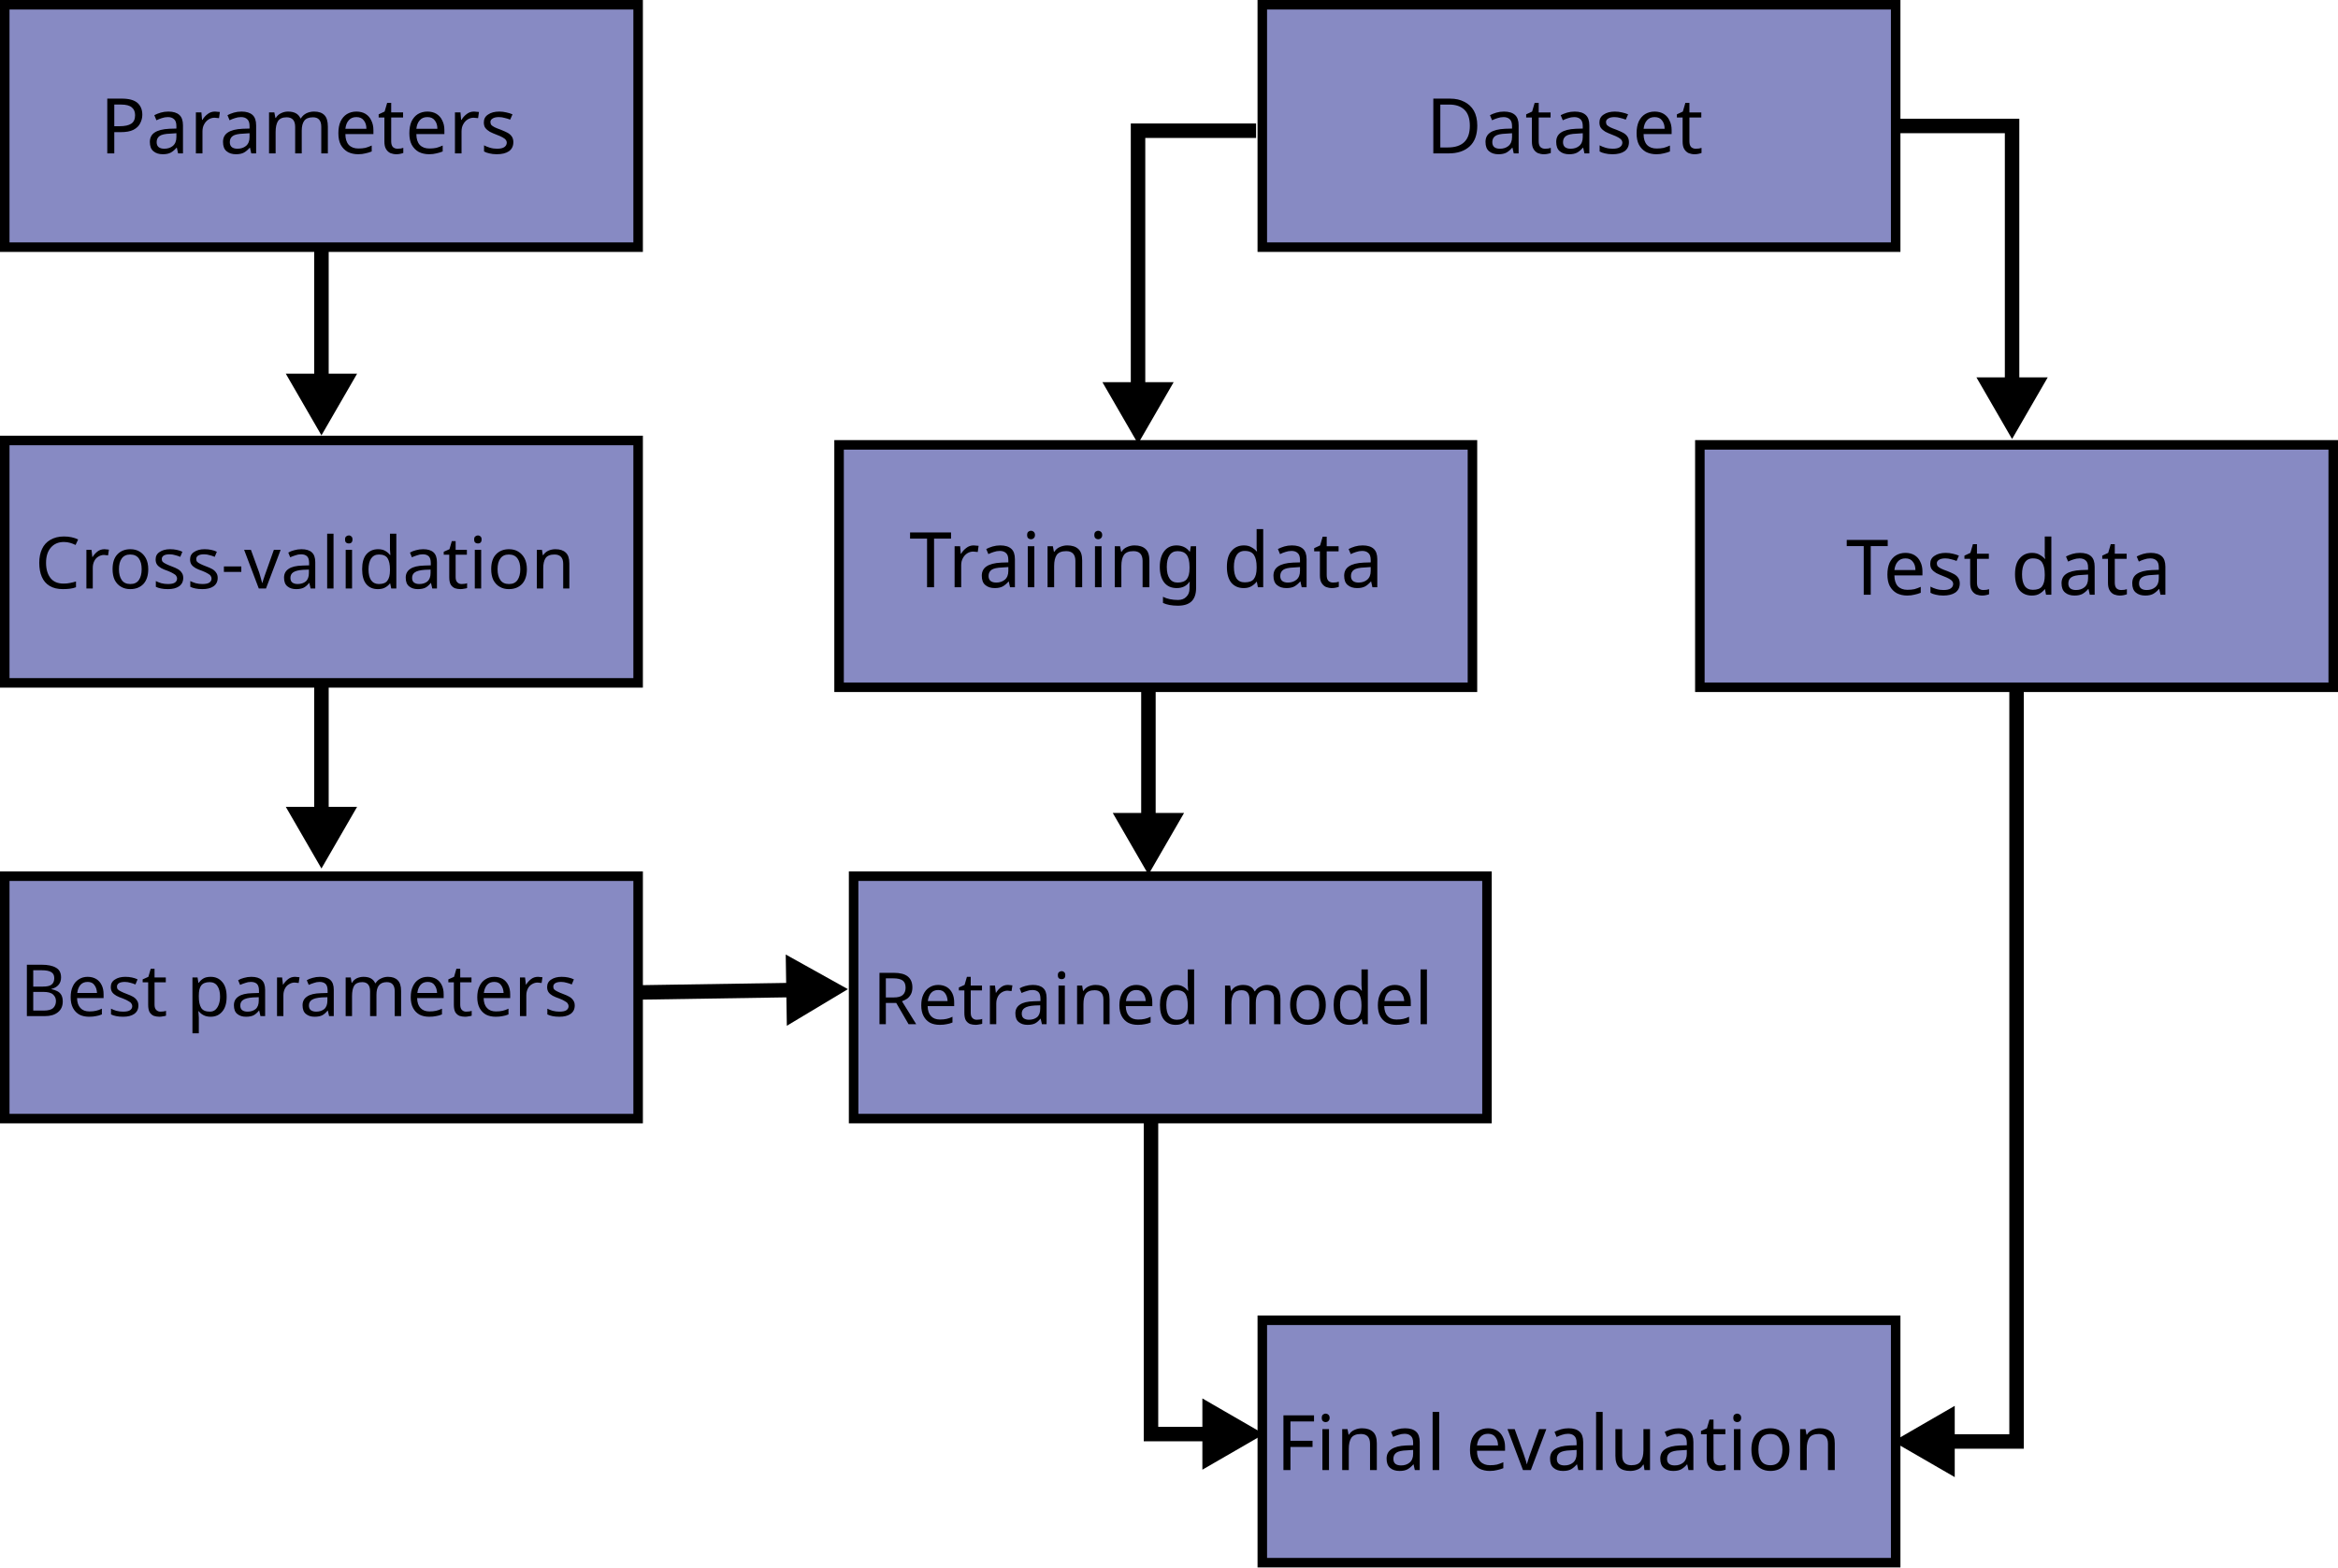
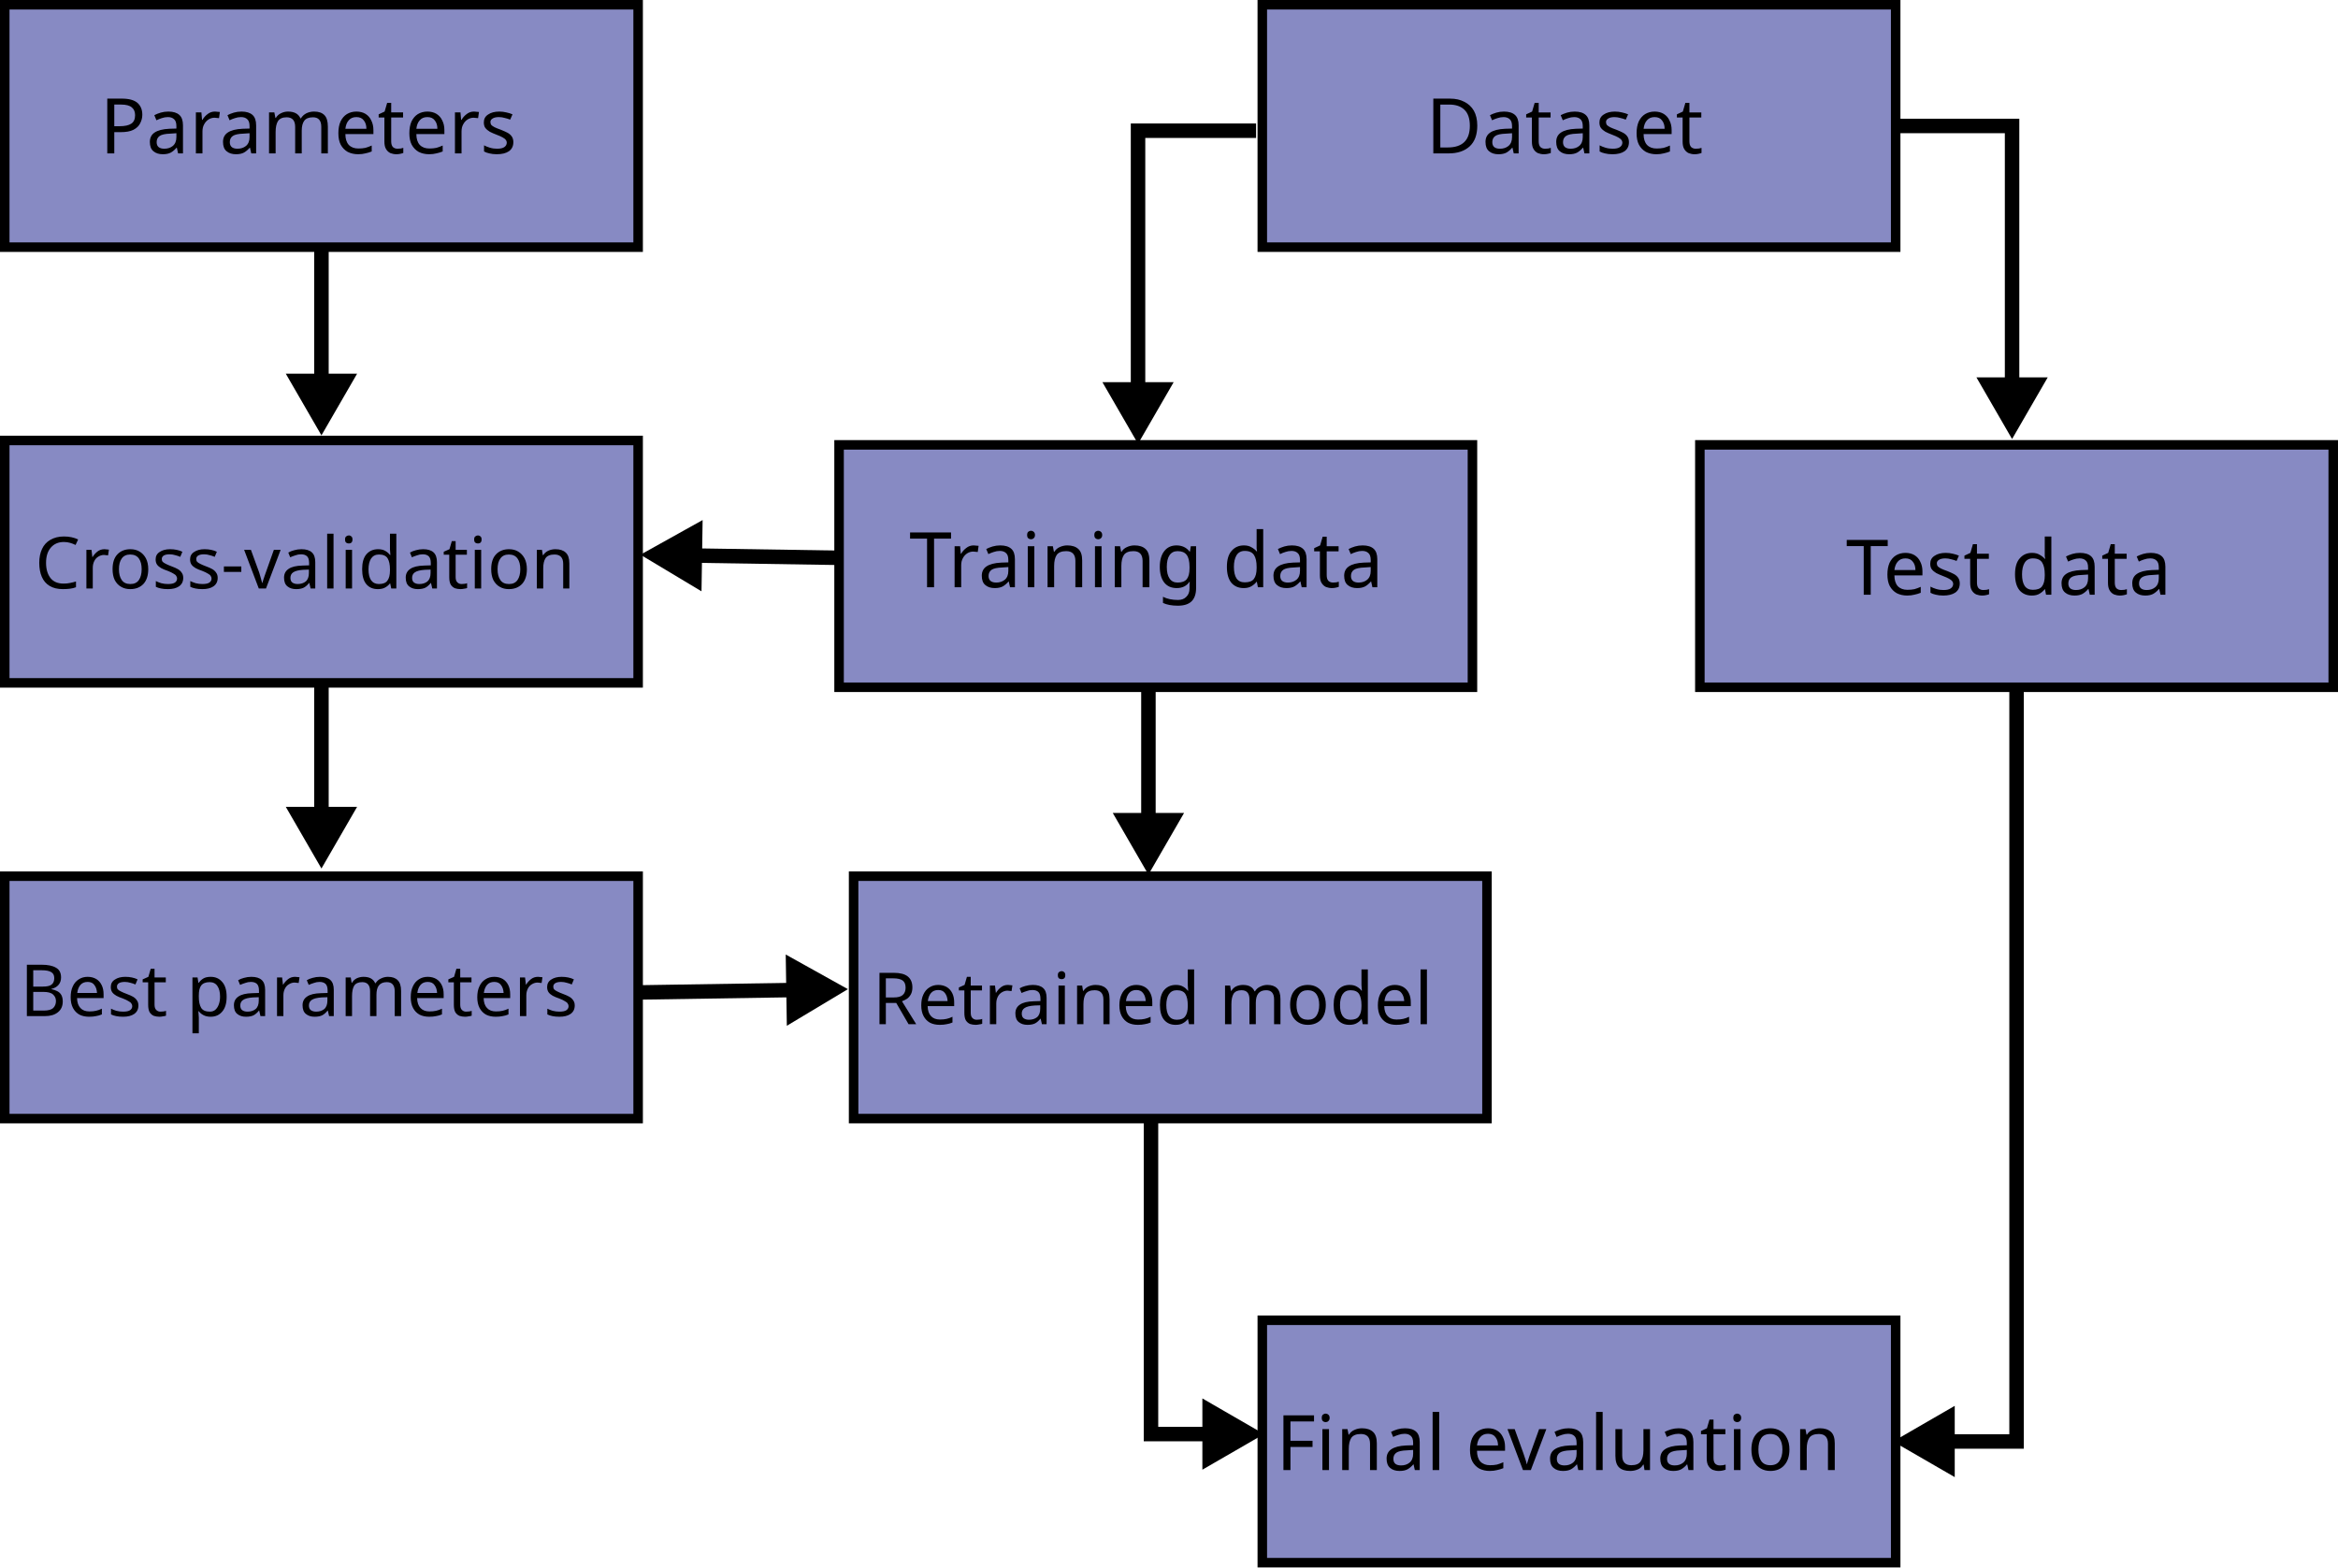
<svg xmlns="http://www.w3.org/2000/svg" width="172.031mm" height="115.357mm" viewBox="0 0 172.031 115.357" version="1.1" id="svg8">
  <defs id="defs2">
    <marker orient="auto" refY="0" refX="0" id="marker9949" style="overflow:visible">
      <path id="path9947" d="M 5.77,0 -2.88,5 V -5 Z" style="fill:#000000;fill-opacity:1;fill-rule:evenodd;stroke:#000000;stroke-width:1pt;stroke-opacity:1" transform="scale(0.4)" />
    </marker>
    <marker style="overflow:visible" id="marker1855" refX="0" refY="0" orient="auto">
      <path transform="scale(0.4)" style="fill:#000000;fill-opacity:1;fill-rule:evenodd;stroke:#000000;stroke-width:1pt;stroke-opacity:1" d="M 5.77,0 -2.88,5 V -5 Z" id="path1853" />
    </marker>
    <marker style="overflow:visible" id="marker1773" refX="0" refY="0" orient="auto">
      <path transform="scale(0.4)" style="fill:#000000;fill-opacity:1;fill-rule:evenodd;stroke:#000000;stroke-width:1pt;stroke-opacity:1" d="M 5.77,0 -2.88,5 V -5 Z" id="path1771" />
    </marker>
    <marker style="overflow:visible" id="marker1697" refX="0" refY="0" orient="auto">
      <path transform="scale(0.4)" style="fill:#000000;fill-opacity:1;fill-rule:evenodd;stroke:#000000;stroke-width:1pt;stroke-opacity:1" d="M 5.77,0 -2.88,5 V -5 Z" id="path1695" />
    </marker>
    <marker style="overflow:visible" id="marker1627" refX="0" refY="0" orient="auto">
      <path transform="scale(0.4)" style="fill:#000000;fill-opacity:1;fill-rule:evenodd;stroke:#000000;stroke-width:1pt;stroke-opacity:1" d="M 5.77,0 -2.88,5 V -5 Z" id="path1625" />
    </marker>
    <marker style="overflow:visible" id="marker1563" refX="0" refY="0" orient="auto">
      <path transform="scale(0.4)" style="fill:#000000;fill-opacity:1;fill-rule:evenodd;stroke:#000000;stroke-width:1pt;stroke-opacity:1" d="M 5.77,0 -2.88,5 V -5 Z" id="path1561" />
    </marker>
    <marker style="overflow:visible" id="marker1553" refX="0" refY="0" orient="auto">
      <path transform="scale(0.4)" style="fill:#000000;fill-opacity:1;fill-rule:evenodd;stroke:#000000;stroke-width:1pt;stroke-opacity:1" d="M 5.77,0 -2.88,5 V -5 Z" id="path1551" />
    </marker>
    <marker orient="auto" refY="0" refX="0" id="TriangleOutM" style="overflow:visible">
      <path id="path1124" d="M 5.77,0 -2.88,5 V -5 Z" style="fill:#000000;fill-opacity:1;fill-rule:evenodd;stroke:#000000;stroke-width:1pt;stroke-opacity:1" transform="scale(0.4)" />
    </marker>
    <marker style="overflow:visible" id="marker1433" refX="0" refY="0" orient="auto">
      <path transform="scale(0.8)" style="fill:#000000;fill-opacity:1;fill-rule:evenodd;stroke:#000000;stroke-width:1pt;stroke-opacity:1" d="M 5.77,0 -2.88,5 V -5 Z" id="path1431" />
    </marker>
    <marker style="overflow:visible" id="marker1387" refX="0" refY="0" orient="auto">
      <path transform="scale(0.8)" style="fill:#000000;fill-opacity:1;fill-rule:evenodd;stroke:#000000;stroke-width:1pt;stroke-opacity:1" d="M 5.77,0 -2.88,5 V -5 Z" id="path1385" />
    </marker>
    <marker style="overflow:visible" id="marker1347" refX="0" refY="0" orient="auto">
      <path transform="scale(0.8)" style="fill:#000000;fill-opacity:1;fill-rule:evenodd;stroke:#000000;stroke-width:1pt;stroke-opacity:1" d="M 5.77,0 -2.88,5 V -5 Z" id="path1345" />
    </marker>
    <marker style="overflow:visible" id="marker1313" refX="0" refY="0" orient="auto">
      <path transform="scale(0.8)" style="fill:#000000;fill-opacity:1;fill-rule:evenodd;stroke:#000000;stroke-width:1pt;stroke-opacity:1" d="M 5.77,0 -2.88,5 V -5 Z" id="path1311" />
    </marker>
    <marker style="overflow:visible" id="marker1285" refX="0" refY="0" orient="auto">
      <path transform="scale(0.8)" style="fill:#000000;fill-opacity:1;fill-rule:evenodd;stroke:#000000;stroke-width:1pt;stroke-opacity:1" d="M 5.77,0 -2.88,5 V -5 Z" id="path1283" />
    </marker>
    <marker style="overflow:visible" id="marker1263" refX="0" refY="0" orient="auto">
      <path transform="scale(0.8)" style="fill:#000000;fill-opacity:1;fill-rule:evenodd;stroke:#000000;stroke-width:1pt;stroke-opacity:1" d="M 5.77,0 -2.88,5 V -5 Z" id="path1261" />
    </marker>
    <marker orient="auto" refY="0" refX="0" id="TriangleOutM-8" style="overflow:visible">
      <path id="path1124-7" d="M 5.77,0 -2.88,5 V -5 Z" style="fill:#000000;fill-opacity:1;fill-rule:evenodd;stroke:#000000;stroke-width:1pt;stroke-opacity:1" transform="scale(0.4)" />
    </marker>
    <marker style="overflow:visible" id="marker1697-2" refX="0" refY="0" orient="auto">
      <path transform="scale(0.4)" style="fill:#000000;fill-opacity:1;fill-rule:evenodd;stroke:#000000;stroke-width:1pt;stroke-opacity:1" d="M 5.77,0 -2.88,5 V -5 Z" id="path1695-0" />
    </marker>
+     <marker style="overflow:visible" id="marker1627-3" refX="0" refY="0" orient="auto">
+       <path transform="scale(0.4)" style="fill:#000000;fill-opacity:1;fill-rule:evenodd;stroke:#000000;stroke-width:1pt;stroke-opacity:1" d="M 5.77,0 -2.88,5 V -5 Z" id="path1625-6" />
+     </marker>
+     <marker style="overflow:visible" id="marker1627-5" refX="0" refY="0" orient="auto">
+       <path transform="scale(0.4)" style="fill:#000000;fill-opacity:1;fill-rule:evenodd;stroke:#000000;stroke-width:1pt;stroke-opacity:1" d="M 5.77,0 -2.88,5 V -5 Z" id="path1625-3" />
+     </marker>
  </defs>
  <g id="layer1" transform="translate(-14.71772,-85.43702)">
+     <path style="fill:none;fill-rule:evenodd;stroke:#000000;stroke-width:1.065;stroke-linecap:butt;stroke-linejoin:miter;stroke-miterlimit:4;stroke-dasharray:none;stroke-opacity:1;marker-end:url(#marker1627-5)" d="M 77.276,126.503 64.865,126.309" id="path961-5" />
    <g id="g914" transform="translate(-7.439324,-1.398395)">
      <rect y="87.185" x="115.037" height="17.84" width="46.604" id="rect826-3" style="fill:#878ac3;fill-opacity:1;stroke:#000000;stroke-width:0.7;stroke-miterlimit:4;stroke-dasharray:none;stroke-opacity:1" />
      <text id="text881" y="98.123" x="127.074" style="font-style:normal;font-weight:normal;font-size:10.583px;line-height:125%;font-family:sans-serif;letter-spacing:0px;word-spacing:0px;fill:#000000;fill-opacity:1;stroke:none;stroke-width:0.265px;stroke-linecap:butt;stroke-linejoin:miter;stroke-opacity:1" xml:space="preserve">
        <tspan style="font-size:5.644px;stroke-width:0.265px" y="98.123" x="127.074" id="tspan879">Dataset</tspan>
      </text>
    </g>
    <g id="g929" transform="translate(-4.095671,-30.08681)">
      <rect y="115.874" x="19.163" height="17.84" width="46.604" id="rect826" style="fill:#878ac3;fill-opacity:1;stroke:#000000;stroke-width:0.7;stroke-miterlimit:4;stroke-dasharray:none;stroke-opacity:1" />
      <text id="text885" y="126.812" x="26.161" style="font-style:normal;font-weight:normal;font-size:10.583px;line-height:125%;font-family:sans-serif;letter-spacing:0px;word-spacing:0px;fill:#000000;fill-opacity:1;stroke:none;stroke-width:0.265px;stroke-linecap:butt;stroke-linejoin:miter;stroke-opacity:1" xml:space="preserve">
        <tspan style="font-size:5.644px;stroke-width:0.265px" y="126.812" x="26.161" id="tspan883">Parameters</tspan>
      </text>
    </g>
    <g id="g924" transform="translate(-6.452063,-0.946858)">
      <rect y="119.124" x="82.909" height="17.84" width="46.604" id="rect826-7" style="fill:#878ac3;fill-opacity:1;stroke:#000000;stroke-width:0.7;stroke-miterlimit:4;stroke-dasharray:none;stroke-opacity:1" />
      <text id="text889" y="129.602" x="88.072" style="font-style:normal;font-weight:normal;font-size:10.583px;line-height:125%;font-family:sans-serif;letter-spacing:0px;word-spacing:0px;fill:#000000;fill-opacity:1;stroke:none;stroke-width:0.265px;stroke-linecap:butt;stroke-linejoin:miter;stroke-opacity:1" xml:space="preserve">
        <tspan style="font-size:5.644px;stroke-width:0.265px" y="129.602" x="88.072" id="tspan887">Training data</tspan>
      </text>
    </g>
    <g id="g919" transform="translate(0,0.3760484)">
      <rect y="117.801" x="139.794" height="17.84" width="46.604" id="rect826-9" style="fill:#878ac3;fill-opacity:1;stroke:#000000;stroke-width:0.7;stroke-miterlimit:4;stroke-dasharray:none;stroke-opacity:1" />
      <text id="text893" y="128.826" x="150.541" style="font-style:normal;font-weight:normal;font-size:10.583px;line-height:125%;font-family:sans-serif;letter-spacing:0px;word-spacing:0px;fill:#000000;fill-opacity:1;stroke:none;stroke-width:0.265px;stroke-linecap:butt;stroke-linejoin:miter;stroke-opacity:1" xml:space="preserve">
        <tspan style="font-size:5.644px;stroke-width:0.265px" y="128.826" x="150.541" id="tspan891">Test data</tspan>
      </text>
    </g>
    <g id="g934" transform="translate(-41.13735,1.503137)">
      <rect y="148.418" x="56.205" height="17.84" width="46.604" id="rect826-6" style="fill:#878ac3;fill-opacity:1;stroke:#000000;stroke-width:0.7;stroke-miterlimit:4;stroke-dasharray:none;stroke-opacity:1" />
      <text id="text897" y="158.716" x="57.317" style="font-style:normal;font-weight:normal;font-size:10.583px;line-height:125%;font-family:sans-serif;letter-spacing:0px;word-spacing:0px;fill:#000000;fill-opacity:1;stroke:none;stroke-width:0.265px;stroke-linecap:butt;stroke-linejoin:miter;stroke-opacity:1" xml:space="preserve">
        <tspan style="font-size:5.292px;stroke-width:0.265px" y="158.716" x="57.317" id="tspan895">Best parameters</tspan>
      </text>
    </g>
    <g id="g944" transform="translate(-10.41757,-33.45965)">
      <rect y="183.38" x="87.944" height="17.84" width="46.604" id="rect826-35" style="fill:#878ac3;fill-opacity:1;stroke:#000000;stroke-width:0.7;stroke-miterlimit:4;stroke-dasharray:none;stroke-opacity:1" />
      <text id="text901" y="194.273" x="89.332" style="font-style:normal;font-weight:normal;font-size:10.583px;line-height:125%;font-family:sans-serif;letter-spacing:0px;word-spacing:0px;fill:#000000;fill-opacity:1;stroke:none;stroke-width:0.265px;stroke-linecap:butt;stroke-linejoin:miter;stroke-opacity:1" xml:space="preserve">
        <tspan style="font-size:5.292px;stroke-width:0.265px" y="194.273" x="89.332" id="tspan899">Retrained model</tspan>
      </text>
    </g>
    <g id="g939" transform="translate(8.188559,-64.24135)">
      <rect y="182.095" x="6.879" height="17.84" width="46.604" id="rect826-5" style="fill:#878ac3;fill-opacity:1;stroke:#000000;stroke-width:0.7;stroke-miterlimit:4;stroke-dasharray:none;stroke-opacity:1" />
      <text id="text905" y="192.988" x="9.088" style="font-style:normal;font-weight:normal;font-size:10.583px;line-height:125%;font-family:sans-serif;letter-spacing:0px;word-spacing:0px;fill:#000000;fill-opacity:1;stroke:none;stroke-width:0.265px;stroke-linecap:butt;stroke-linejoin:miter;stroke-opacity:1" xml:space="preserve">
        <tspan style="font-size:5.292px;stroke-width:0.265px" y="192.988" x="9.088" id="tspan903">Cross-validation</tspan>
      </text>
    </g>
    <g id="g949" transform="translate(-31.81878,-20.62024)">
      <rect y="203.224" x="139.417" height="17.84" width="46.604" id="rect826-62" style="fill:#878ac3;fill-opacity:1;stroke:#000000;stroke-width:0.7;stroke-miterlimit:4;stroke-dasharray:none;stroke-opacity:1" />
      <text id="text909" y="214.249" x="140.426" style="font-style:normal;font-weight:normal;font-size:10.583px;line-height:125%;font-family:sans-serif;letter-spacing:0px;word-spacing:0px;fill:#000000;fill-opacity:1;stroke:none;stroke-width:0.265px;stroke-linecap:butt;stroke-linejoin:miter;stroke-opacity:1" xml:space="preserve">
        <tspan style="font-size:5.644px;stroke-width:0.265px" y="214.249" x="140.426" id="tspan907">Final evaluation</tspan>
      </text>
    </g>
    <path style="display:inline;fill:none;fill-rule:evenodd;stroke:#000000;stroke-width:1.065;stroke-linecap:butt;stroke-linejoin:miter;stroke-miterlimit:4;stroke-dasharray:none;stroke-opacity:1;marker-end:url(#marker1773)" d="m 38.37,103.627 v 10.825" id="path951" />
    <path style="fill:none;fill-rule:evenodd;stroke:#000000;stroke-width:1.065;stroke-linecap:butt;stroke-linejoin:miter;stroke-miterlimit:4;stroke-dasharray:none;stroke-opacity:1;marker-end:url(#TriangleOutM)" d="m 154.082,94.707 h 8.685 v 20.015" id="path955" />
    <path style="display:none;fill:none;fill-rule:evenodd;stroke:#000000;stroke-width:1.065;stroke-linecap:butt;stroke-linejoin:miter;stroke-miterlimit:4;stroke-dasharray:none;stroke-opacity:1;marker-end:url(#marker1563)" d="M 76.457,126.848 64.634,126.722" id="path957" />
    <path style="display:inline;fill:none;fill-rule:evenodd;stroke:#000000;stroke-width:1.065;stroke-linecap:butt;stroke-linejoin:miter;stroke-miterlimit:4;stroke-dasharray:none;stroke-opacity:1;marker-end:url(#marker1697)" d="m 38.37,135.694 v 10.636" id="path959" />
    <path style="fill:none;fill-rule:evenodd;stroke:#000000;stroke-width:1.065;stroke-linecap:butt;stroke-linejoin:miter;stroke-miterlimit:4;stroke-dasharray:none;stroke-opacity:1;marker-end:url(#marker1627)" d="m 61.672,158.477 12.411,-0.194" id="path961" />
    <path style="display:inline;fill:none;fill-rule:evenodd;stroke:#000000;stroke-width:1.065;stroke-linecap:butt;stroke-linejoin:miter;stroke-miterlimit:4;stroke-dasharray:none;stroke-opacity:1;marker-end:url(#marker1855)" d="m 163.097,136.018 v 55.506 h -6.06" id="path969" />
    <path style="fill:none;fill-rule:evenodd;stroke:#000000;stroke-width:1.065;stroke-linecap:butt;stroke-linejoin:miter;stroke-miterlimit:4;stroke-dasharray:none;stroke-opacity:1;marker-end:url(#TriangleOutM-8)" d="M 107.14,95.057 H 98.455 V 115.072" id="path955-9" />
    <path style="display:inline;fill:none;fill-rule:evenodd;stroke:#000000;stroke-width:1.065;stroke-linecap:butt;stroke-linejoin:miter;stroke-miterlimit:4;stroke-dasharray:none;stroke-opacity:1;marker-end:url(#marker1697-2)" d="m 99.219,136.144 v 10.636" id="path959-2" />
    <path style="fill:none;fill-rule:evenodd;stroke:#000000;stroke-width:1.065;stroke-linecap:butt;stroke-linejoin:miter;stroke-miterlimit:4;stroke-dasharray:none;stroke-opacity:1;marker-end:url(#marker9949)" d="m 99.408,167.921 v 23.057 h 5.292" id="path9927" />
  </g>
</svg>
